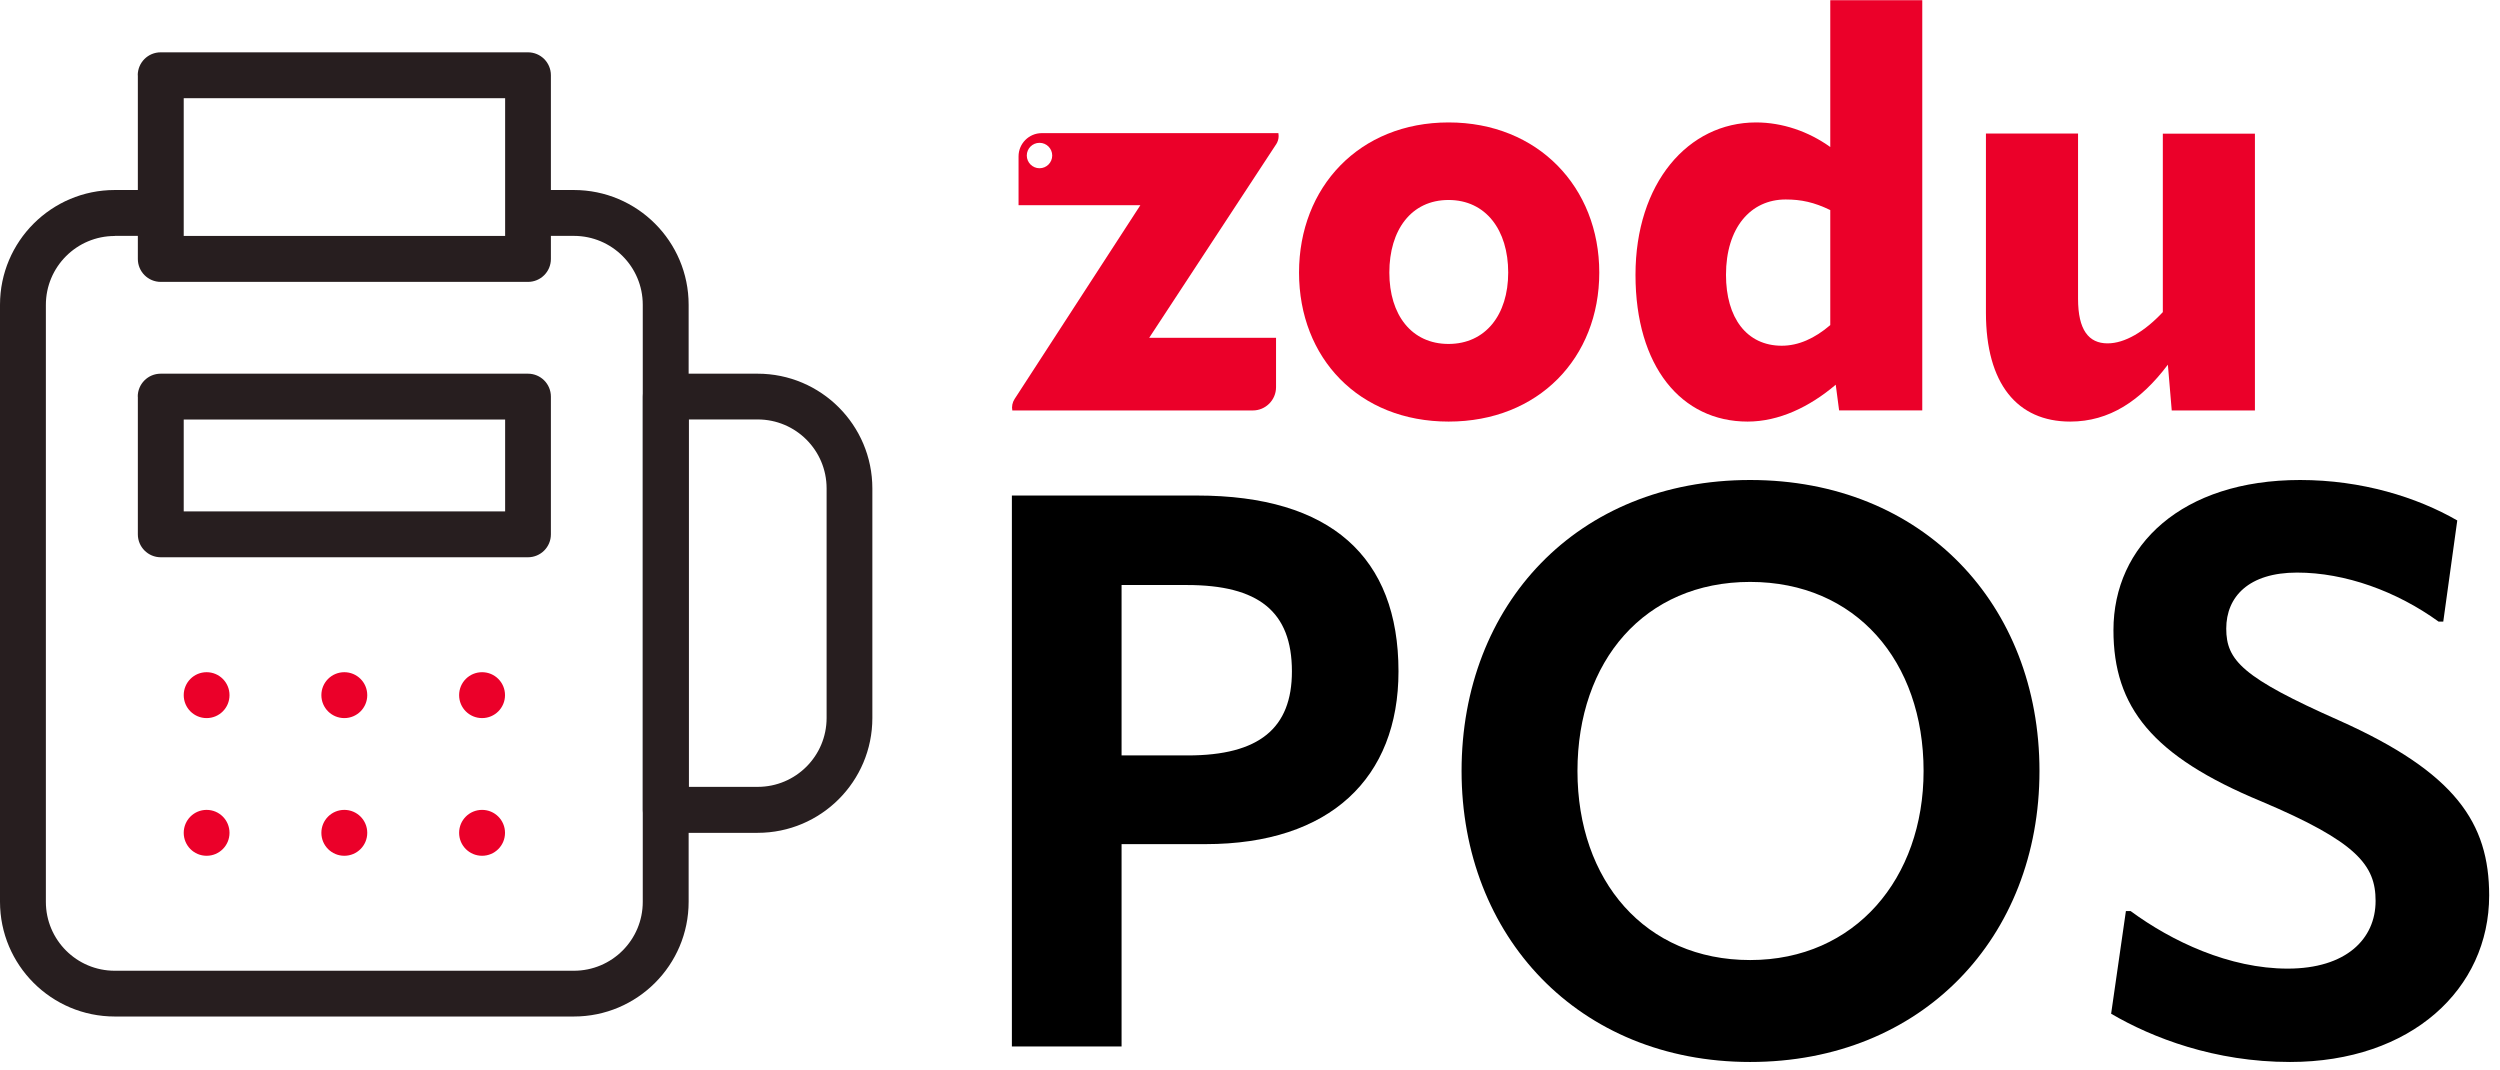
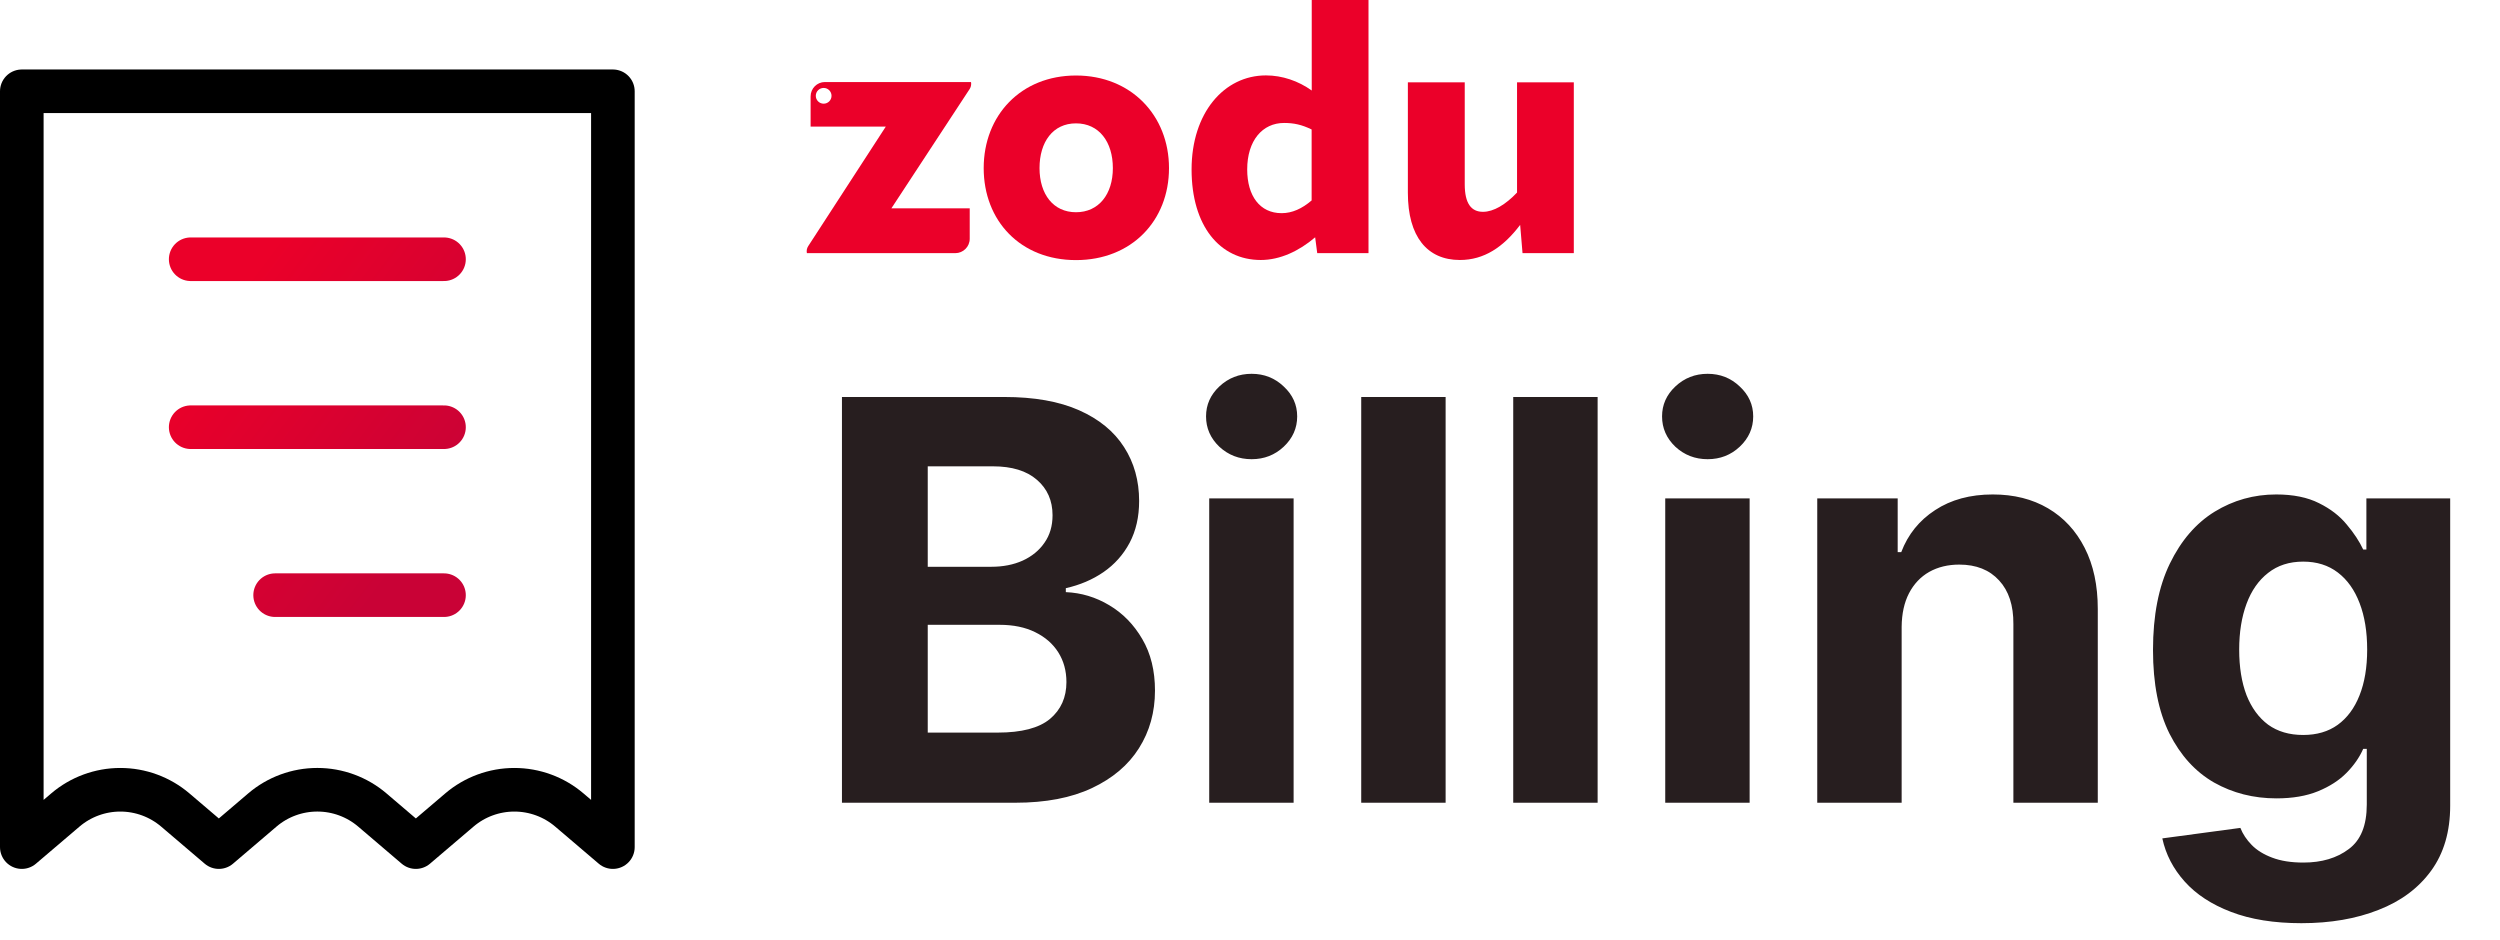
- <svg xmlns="http://www.w3.org/2000/svg" width="215" height="92" viewBox="0 0 215 92" fill="none">
-   <g transform="translate(0 4.50)">
-     <path d="M39.484 67.124C39.484 66.031 40.365 65.15 41.458 65.15C42.55 65.15 43.431 66.031 43.431 67.124C43.431 68.216 42.55 69.097 41.458 69.097C40.365 69.097 39.484 68.216 39.484 67.124Z" fill-rule="evenodd" clip-rule="evenodd" fill="#EB0029" />
-     <path d="M39.484 55.283C39.484 56.375 40.365 57.256 41.458 57.256C42.55 57.256 43.431 56.375 43.431 55.283C43.431 54.191 42.55 53.309 41.458 53.309C40.365 53.309 39.484 54.191 39.484 55.283Z" fill-rule="evenodd" clip-rule="evenodd" fill="#EB0029" />
-     <path d="M27.638 67.124C27.638 66.031 28.519 65.15 29.611 65.15C30.703 65.15 31.584 66.031 31.584 67.124C31.584 68.216 30.703 69.097 29.611 69.097C28.519 69.097 27.638 68.216 27.638 67.124Z" fill-rule="evenodd" clip-rule="evenodd" fill="#EB0029" />
-     <path d="M27.638 55.283C27.638 56.375 28.519 57.256 29.611 57.256C30.703 57.256 31.584 56.375 31.584 55.283C31.584 54.191 30.703 53.309 29.611 53.309C28.519 53.309 27.638 54.191 27.638 55.283Z" fill-rule="evenodd" clip-rule="evenodd" fill="#EB0029" />
-     <path d="M15.8 67.124C15.8 66.031 16.679 65.15 17.769 65.15C18.859 65.15 19.738 66.031 19.738 67.124C19.738 68.216 18.859 69.097 17.769 69.097C16.679 69.097 15.8 68.216 15.8 67.124Z" fill-rule="evenodd" clip-rule="evenodd" fill="#EB0029" />
-     <path d="M15.8 55.283C15.8 56.375 16.679 57.256 17.769 57.256C18.859 57.256 19.738 56.375 19.738 55.283C19.738 54.191 18.859 53.309 17.769 53.309C16.679 53.309 15.8 54.191 15.8 55.283Z" fill-rule="evenodd" clip-rule="evenodd" fill="#EB0029" />
-     <path d="M11.846 29.61C11.846 28.518 12.727 27.637 13.819 27.637H45.404C46.496 27.637 47.377 28.518 47.377 29.61V41.453C47.377 42.544 46.496 43.425 45.404 43.425H13.828C12.736 43.425 11.855 42.544 11.855 41.453V29.61H11.846ZM15.8 31.582V39.48H43.441V31.582H15.8Z" fill-rule="evenodd" clip-rule="evenodd" fill="#271E1F" />
-     <path d="M55.284 29.61C55.284 28.518 56.165 27.637 57.256 27.637H65.153C70.602 27.637 75.023 32.059 75.023 37.509V57.252C75.023 62.702 70.602 67.124 65.153 67.124H57.256C56.165 67.124 55.284 66.243 55.284 65.151V29.61ZM59.237 31.582V63.17H65.163C68.437 63.17 71.088 60.518 71.088 57.243V37.5C71.088 34.224 68.437 31.573 65.163 31.573H59.237V31.582Z" fill-rule="evenodd" clip-rule="evenodd" fill="#271E1F" />
-     <path d="M11.846 1.972C11.846 0.881 12.727 0 13.819 0H45.404C46.496 0 47.377 0.881 47.377 1.972V17.771C47.377 18.863 46.496 19.743 45.404 19.743H13.828C12.736 19.743 11.855 18.863 11.855 17.771V1.972H11.846ZM15.8 3.945V15.789H43.441V3.945H15.8Z" fill-rule="evenodd" clip-rule="evenodd" fill="#271E1F" />
-     <path d="M9.87 15.795C6.596 15.795 3.945 18.446 3.945 21.721V73.058C3.945 76.333 6.596 78.984 9.87 78.984H49.352C52.627 78.984 55.278 76.333 55.278 73.058V21.712C55.278 18.437 52.627 15.786 49.352 15.786H45.408V11.841H49.352C54.801 11.841 59.223 16.263 59.223 21.712V73.049C59.223 78.498 54.801 82.92 49.352 82.92H9.87C4.422 82.92 0 78.498 0 73.049V21.712C0 16.263 4.422 11.841 9.87 11.841H13.815V15.786H9.87V15.795Z" fill-rule="evenodd" clip-rule="evenodd" fill="#271E1F" />
-   </g>
-   <g transform="translate(87.0 0) scale(1.6) translate(-87.0 -5.1)">
-     <path d="M148.877 12.283H153.827V27.163H149.356L149.148 24.701C147.678 26.651 145.999 27.76 143.899 27.76C141.048 27.76 139.369 25.719 139.369 21.909V12.279H144.32V21.157C144.32 22.836 144.89 23.556 145.908 23.556C146.836 23.556 147.89 22.927 148.877 21.877V12.279V12.283Z" fill="#EB0029" />
-     <path d="M130.998 5.11H135.947V27.158H131.477L131.296 25.778C129.885 26.977 128.238 27.76 126.559 27.76C122.99 27.76 120.533 24.791 120.533 19.872C120.533 14.953 123.352 11.681 127.012 11.681C128.423 11.681 129.83 12.161 131.002 13.002V5.11H130.998ZM128.392 23.683C129.292 23.683 130.161 23.293 131.002 22.574V16.392C130.134 15.971 129.441 15.822 128.604 15.822C126.713 15.822 125.397 17.351 125.397 19.872C125.397 22.18 126.505 23.683 128.396 23.683H128.392Z" fill="#EB0029" />
-     <path d="M102.448 19.75C102.448 15.161 105.687 11.681 110.488 11.681C115.288 11.681 118.586 15.161 118.586 19.75C118.586 24.339 115.315 27.76 110.488 27.76C105.66 27.76 102.448 24.339 102.448 19.75ZM113.691 19.75C113.691 17.469 112.492 15.849 110.483 15.849C108.474 15.849 107.302 17.469 107.302 19.75C107.302 22.031 108.501 23.587 110.483 23.587C112.465 23.587 113.691 22.026 113.691 19.75Z" fill="#EB0029" />
-     <path d="M101.212 12.867C101.302 12.731 101.352 12.573 101.352 12.41C101.352 12.36 101.348 12.306 101.339 12.256H88.621C87.933 12.256 87.372 12.817 87.372 13.505V16.13H93.919L87.159 26.547C87.042 26.728 86.996 26.949 87.037 27.162H99.963C100.651 27.162 101.212 26.601 101.212 25.913V23.257H94.394L101.207 12.871L101.212 12.867ZM88.499 14.143C88.123 14.143 87.815 13.835 87.815 13.46C87.815 13.084 88.118 12.777 88.499 12.777C88.879 12.777 89.182 13.084 89.182 13.46C89.182 13.835 88.879 14.143 88.499 14.143Z" fill="#EB0029" />
-   </g>
-   <g transform="translate(0 13.52)">
-     <path d="M181.557 73.661L182.828 64.829H183.229C186.774 67.439 191.725 69.781 196.742 69.781C201.759 69.781 204.301 67.238 204.301 63.959C204.301 60.881 202.695 58.874 194.467 55.395C185.102 51.514 181.757 47.298 181.757 40.674C181.757 33.381 187.644 27.76 197.812 27.76C203.097 27.76 207.846 29.232 211.325 31.239L210.121 39.938H209.719C206.107 37.328 201.692 35.722 197.544 35.722C193.397 35.722 191.457 37.797 191.457 40.54C191.457 43.283 192.862 44.756 201.157 48.436C211.191 52.919 214.068 57.268 214.068 63.491C214.068 71.52 207.378 77.81 196.942 77.81C190.454 77.81 185.102 75.736 181.557 73.661Z" fill="black" />
-     <path d="M125.695 52.785C125.695 38.466 135.662 27.76 150.511 27.76C165.361 27.76 175.395 38.466 175.395 52.785C175.395 67.104 165.294 77.81 150.511 77.81C135.729 77.81 125.695 66.97 125.695 52.785ZM165.428 52.785C165.428 43.35 159.609 36.525 150.511 36.525C141.414 36.525 135.662 43.35 135.662 52.785C135.662 62.219 141.481 69.044 150.511 69.044C159.542 69.044 165.428 62.019 165.428 52.785Z" fill="black" />
-     <path d="M120.27 44.22C120.27 53.387 114.383 59.075 103.68 59.075H96.455V76.474H87.022V29.096H102.944C114.45 29.096 120.27 34.383 120.27 44.22ZM102.141 51.447C108.296 51.447 111.105 49.105 111.105 44.22C111.105 39.067 108.229 36.792 102.074 36.792H96.455V51.447H102.141Z" fill="black" />
-   </g>
+ <svg xmlns="http://www.w3.org/2000/svg" width="258" height="97" viewBox="0 0 258 97" fill="none">
+   <path d="M2.25 9.421H63.25V87.421L58.753 83.59C57.174 82.244 55.163 81.504 53.083 81.504C51.003 81.504 48.991 82.244 47.412 83.59L42.915 87.421L38.423 83.59C36.843 82.243 34.831 81.502 32.75 81.502C30.669 81.502 28.657 82.243 27.077 83.59L22.585 87.421L18.088 83.59C16.509 82.244 14.497 81.504 12.417 81.504C10.337 81.504 8.326 82.244 6.747 83.59L2.25 87.421V9.421Z" stroke-width="4.5" stroke-linecap="round" stroke-linejoin="round" stroke="black" />
+   <path d="M45.821 26.754H19.679M45.821 61.421H28.393M45.821 44.088H32.75H19.679" stroke-width="4.5" stroke-linecap="round" stroke-linejoin="round" stroke="url(#paint0_linear_497_1099)" />
+   <path d="M100.064 9.193C100.171 9.033 100.224 8.84 100.224 8.648C100.224 8.584 100.224 8.53 100.203 8.466H85.13C84.318 8.466 83.655 9.129 83.655 9.952V13.063H91.416L83.409 25.399C83.27 25.612 83.217 25.869 83.27 26.125H98.589C99.401 26.125 100.075 25.463 100.075 24.64V21.497H91.993L100.064 9.193ZM85.002 10.7C84.553 10.7 84.19 10.337 84.19 9.888C84.19 9.439 84.553 9.075 85.002 9.075C85.451 9.075 85.814 9.439 85.814 9.888C85.814 10.337 85.451 10.7 85.002 10.7Z" fill="#EB0029" />
+   <path d="M101.517 17.349C101.517 11.908 105.355 7.793 111.042 7.793C116.729 7.793 120.641 11.919 120.641 17.349C120.641 22.78 116.771 26.842 111.042 26.842C105.312 26.842 101.517 22.79 101.517 17.349ZM114.847 17.349C114.847 14.645 113.426 12.731 111.042 12.731C108.658 12.731 107.279 14.656 107.279 17.349C107.279 20.043 108.701 21.903 111.042 21.903C113.383 21.903 114.847 20.054 114.847 17.349Z" fill="#EB0029" />
+   <path d="M135.36 0H141.229V26.126H135.938L135.724 24.49C134.056 25.912 132.1 26.831 130.112 26.831C125.879 26.831 122.971 23.314 122.971 17.488C122.971 11.662 126.317 7.782 130.646 7.782C132.314 7.782 133.992 8.349 135.371 9.343V0H135.36ZM132.271 21.999C133.34 21.999 134.366 21.54 135.36 20.685V13.362C134.334 12.86 133.511 12.689 132.517 12.689C130.283 12.689 128.711 14.506 128.711 17.488C128.711 20.225 130.026 21.999 132.26 21.999H132.271Z" fill="#EB0029" />
+   <path d="M156.548 8.498H162.417V26.126H157.125L156.88 23.207C155.137 25.516 153.149 26.831 150.658 26.831C147.28 26.831 145.292 24.415 145.292 19.904V8.498H151.161V19.017C151.161 21.005 151.834 21.86 153.042 21.86C154.143 21.86 155.383 21.112 156.559 19.872V8.498H156.548Z" fill="#EB0029" />
+   <path d="M86.889 82.842V40.969H103.655C106.736 40.969 109.305 41.425 111.363 42.339C113.421 43.252 114.968 44.519 116.004 46.142C117.04 47.75 117.558 49.604 117.558 51.703C117.558 53.338 117.231 54.776 116.577 56.017C115.923 57.244 115.023 58.252 113.878 59.043C112.747 59.82 111.452 60.372 109.993 60.699V61.108C111.588 61.176 113.081 61.626 114.471 62.457C115.875 63.289 117.013 64.454 117.885 65.954C118.758 67.439 119.194 69.211 119.194 71.269C119.194 73.491 118.642 75.475 117.538 77.219C116.447 78.95 114.832 80.32 112.692 81.329C110.552 82.338 107.915 82.842 104.78 82.842H86.889ZM95.743 75.604H102.96C105.427 75.604 107.226 75.134 108.358 74.193C109.489 73.239 110.055 71.972 110.055 70.39C110.055 69.232 109.775 68.209 109.216 67.323C108.657 66.438 107.86 65.742 106.824 65.238C105.802 64.734 104.582 64.481 103.164 64.481H95.743V75.604ZM95.743 58.491H102.306C103.519 58.491 104.596 58.279 105.536 57.857C106.49 57.421 107.24 56.807 107.785 56.017C108.344 55.226 108.623 54.279 108.623 53.175C108.623 51.662 108.085 50.442 107.008 49.515C105.945 48.588 104.432 48.125 102.469 48.125H95.743V58.491ZM124.791 82.842V51.437H133.501V82.842H124.791ZM129.166 47.389C127.872 47.389 126.761 46.959 125.834 46.101C124.921 45.228 124.464 44.185 124.464 42.972C124.464 41.773 124.921 40.744 125.834 39.885C126.761 39.013 127.872 38.577 129.166 38.577C130.461 38.577 131.565 39.013 132.479 39.885C133.406 40.744 133.869 41.773 133.869 42.972C133.869 44.185 133.406 45.228 132.479 46.101C131.565 46.959 130.461 47.389 129.166 47.389ZM149.188 40.969V82.842H140.478V40.969H149.188ZM164.875 40.969V82.842H156.165V40.969H164.875ZM171.852 82.842V51.437H180.562V82.842H171.852ZM176.228 47.389C174.933 47.389 173.822 46.959 172.895 46.101C171.982 45.228 171.525 44.185 171.525 42.972C171.525 41.773 171.982 40.744 172.895 39.885C173.822 39.013 174.933 38.577 176.228 38.577C177.523 38.577 178.627 39.013 179.54 39.885C180.467 40.744 180.93 41.773 180.93 42.972C180.93 44.185 180.467 45.228 179.54 46.101C178.627 46.959 177.523 47.389 176.228 47.389ZM196.25 64.686V82.842H187.54V51.437H195.841V56.978H196.209C196.904 55.151 198.069 53.706 199.705 52.643C201.341 51.566 203.324 51.028 205.655 51.028C207.836 51.028 209.737 51.505 211.359 52.459C212.981 53.413 214.242 54.776 215.142 56.548C216.041 58.307 216.491 60.406 216.491 62.846V82.842H207.781V64.4C207.795 62.478 207.304 60.978 206.309 59.902C205.314 58.811 203.944 58.266 202.199 58.266C201.027 58.266 199.991 58.518 199.092 59.022C198.206 59.527 197.51 60.263 197.006 61.231C196.515 62.185 196.263 63.337 196.25 64.686ZM237.504 95.273C234.683 95.273 232.263 94.885 230.246 94.108C228.242 93.344 226.648 92.302 225.462 90.979C224.276 89.657 223.506 88.171 223.151 86.522L231.207 85.439C231.452 86.066 231.841 86.652 232.372 87.197C232.904 87.742 233.606 88.178 234.478 88.505C235.364 88.846 236.441 89.017 237.709 89.017C239.603 89.017 241.164 88.553 242.391 87.626C243.631 86.713 244.252 85.18 244.252 83.026V77.281H243.883C243.502 78.153 242.929 78.978 242.166 79.755C241.403 80.531 240.421 81.165 239.222 81.656C238.022 82.147 236.591 82.392 234.928 82.392C232.57 82.392 230.423 81.847 228.488 80.756C226.566 79.652 225.032 77.969 223.887 75.706C222.756 73.43 222.19 70.554 222.19 67.078C222.19 63.52 222.77 60.549 223.928 58.164C225.087 55.778 226.627 53.993 228.549 52.807C230.485 51.621 232.604 51.028 234.908 51.028C236.666 51.028 238.138 51.328 239.324 51.928C240.51 52.514 241.464 53.25 242.186 54.136C242.923 55.008 243.488 55.867 243.883 56.712H244.211V51.437H252.859V83.149C252.859 85.82 252.205 88.056 250.896 89.855C249.588 91.654 247.775 93.004 245.458 93.903C243.154 94.816 240.503 95.273 237.504 95.273ZM237.688 75.849C239.092 75.849 240.278 75.502 241.246 74.807C242.227 74.098 242.977 73.089 243.495 71.781C244.027 70.459 244.292 68.877 244.292 67.037C244.292 65.197 244.033 63.602 243.515 62.253C242.998 60.89 242.248 59.833 241.266 59.084C240.285 58.334 239.092 57.959 237.688 57.959C236.257 57.959 235.051 58.348 234.069 59.125C233.088 59.888 232.345 60.951 231.841 62.314C231.337 63.677 231.084 65.252 231.084 67.037C231.084 68.85 231.337 70.418 231.841 71.74C232.359 73.048 233.102 74.064 234.069 74.786C235.051 75.495 236.257 75.849 237.688 75.849Z" fill="#271E1F" />
+   <defs>
+     <linearGradient id="paint0_linear_497_1099" x1="42.308" y1="56.763" x2="18.209" y2="38.588" gradientUnits="userSpaceOnUse">
+       <stop stop-color="#C90236" />
+       <stop offset="1" stop-color="#EB0029" />
+     </linearGradient>
+   </defs>
</svg>
